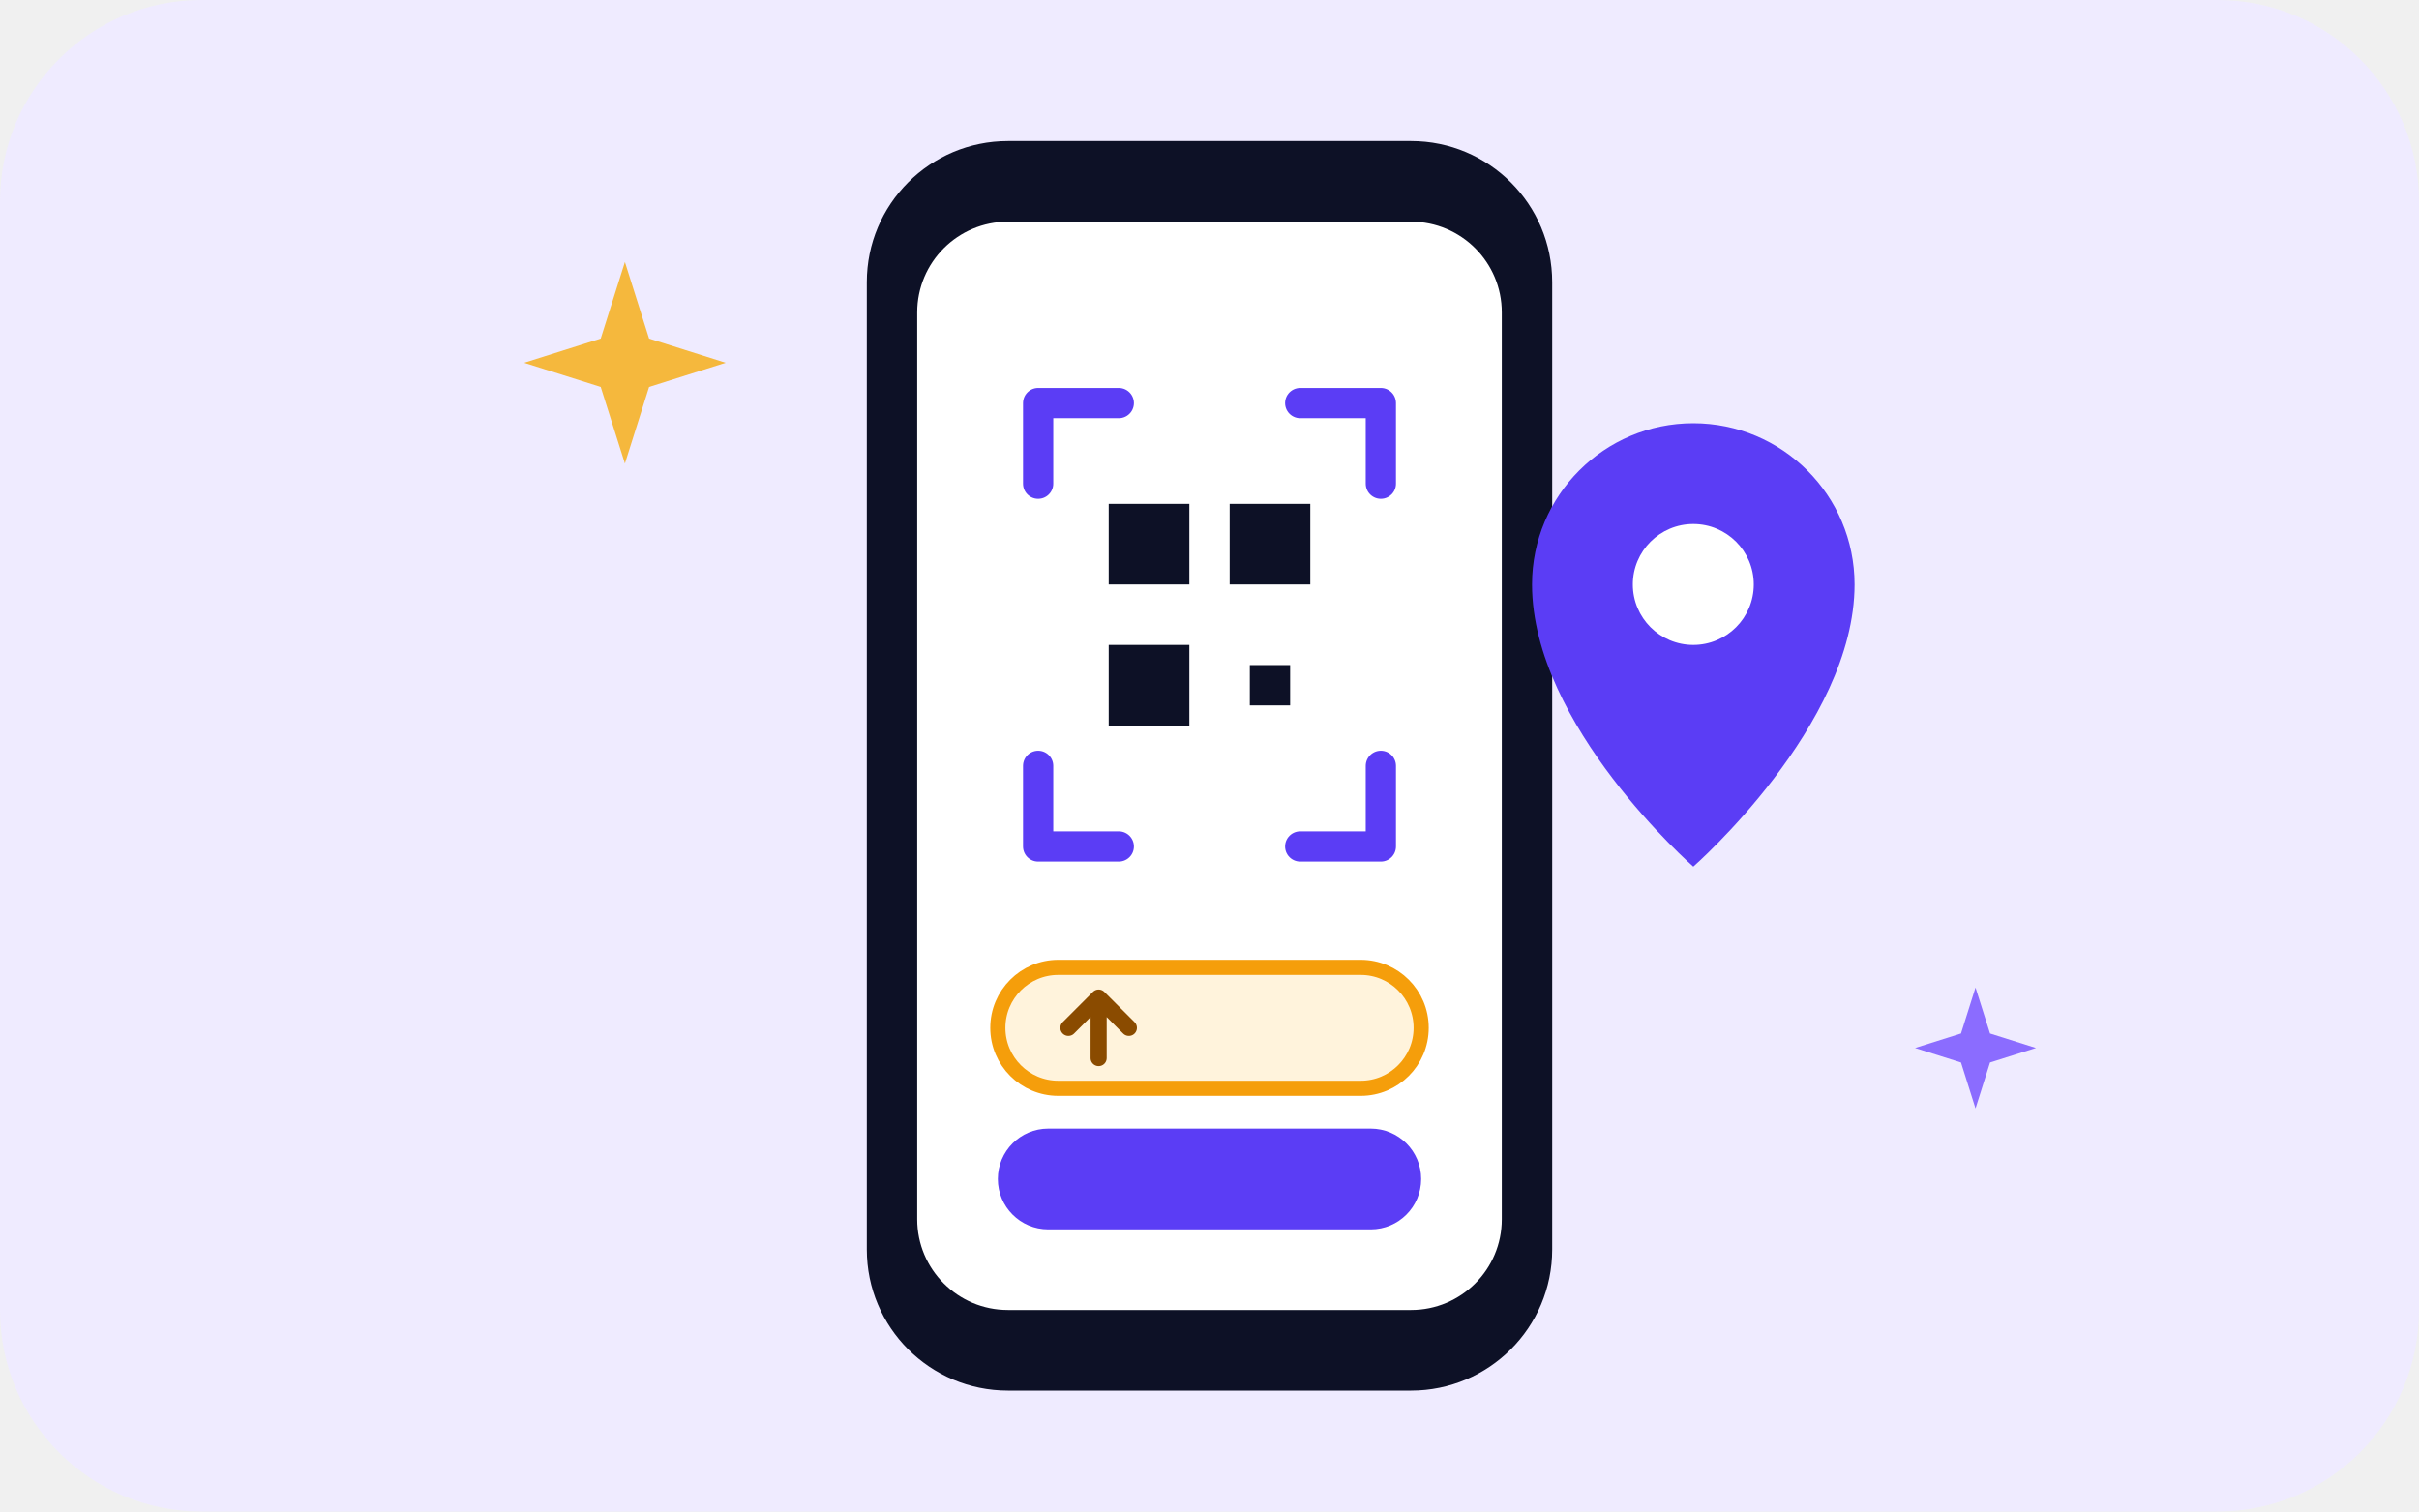
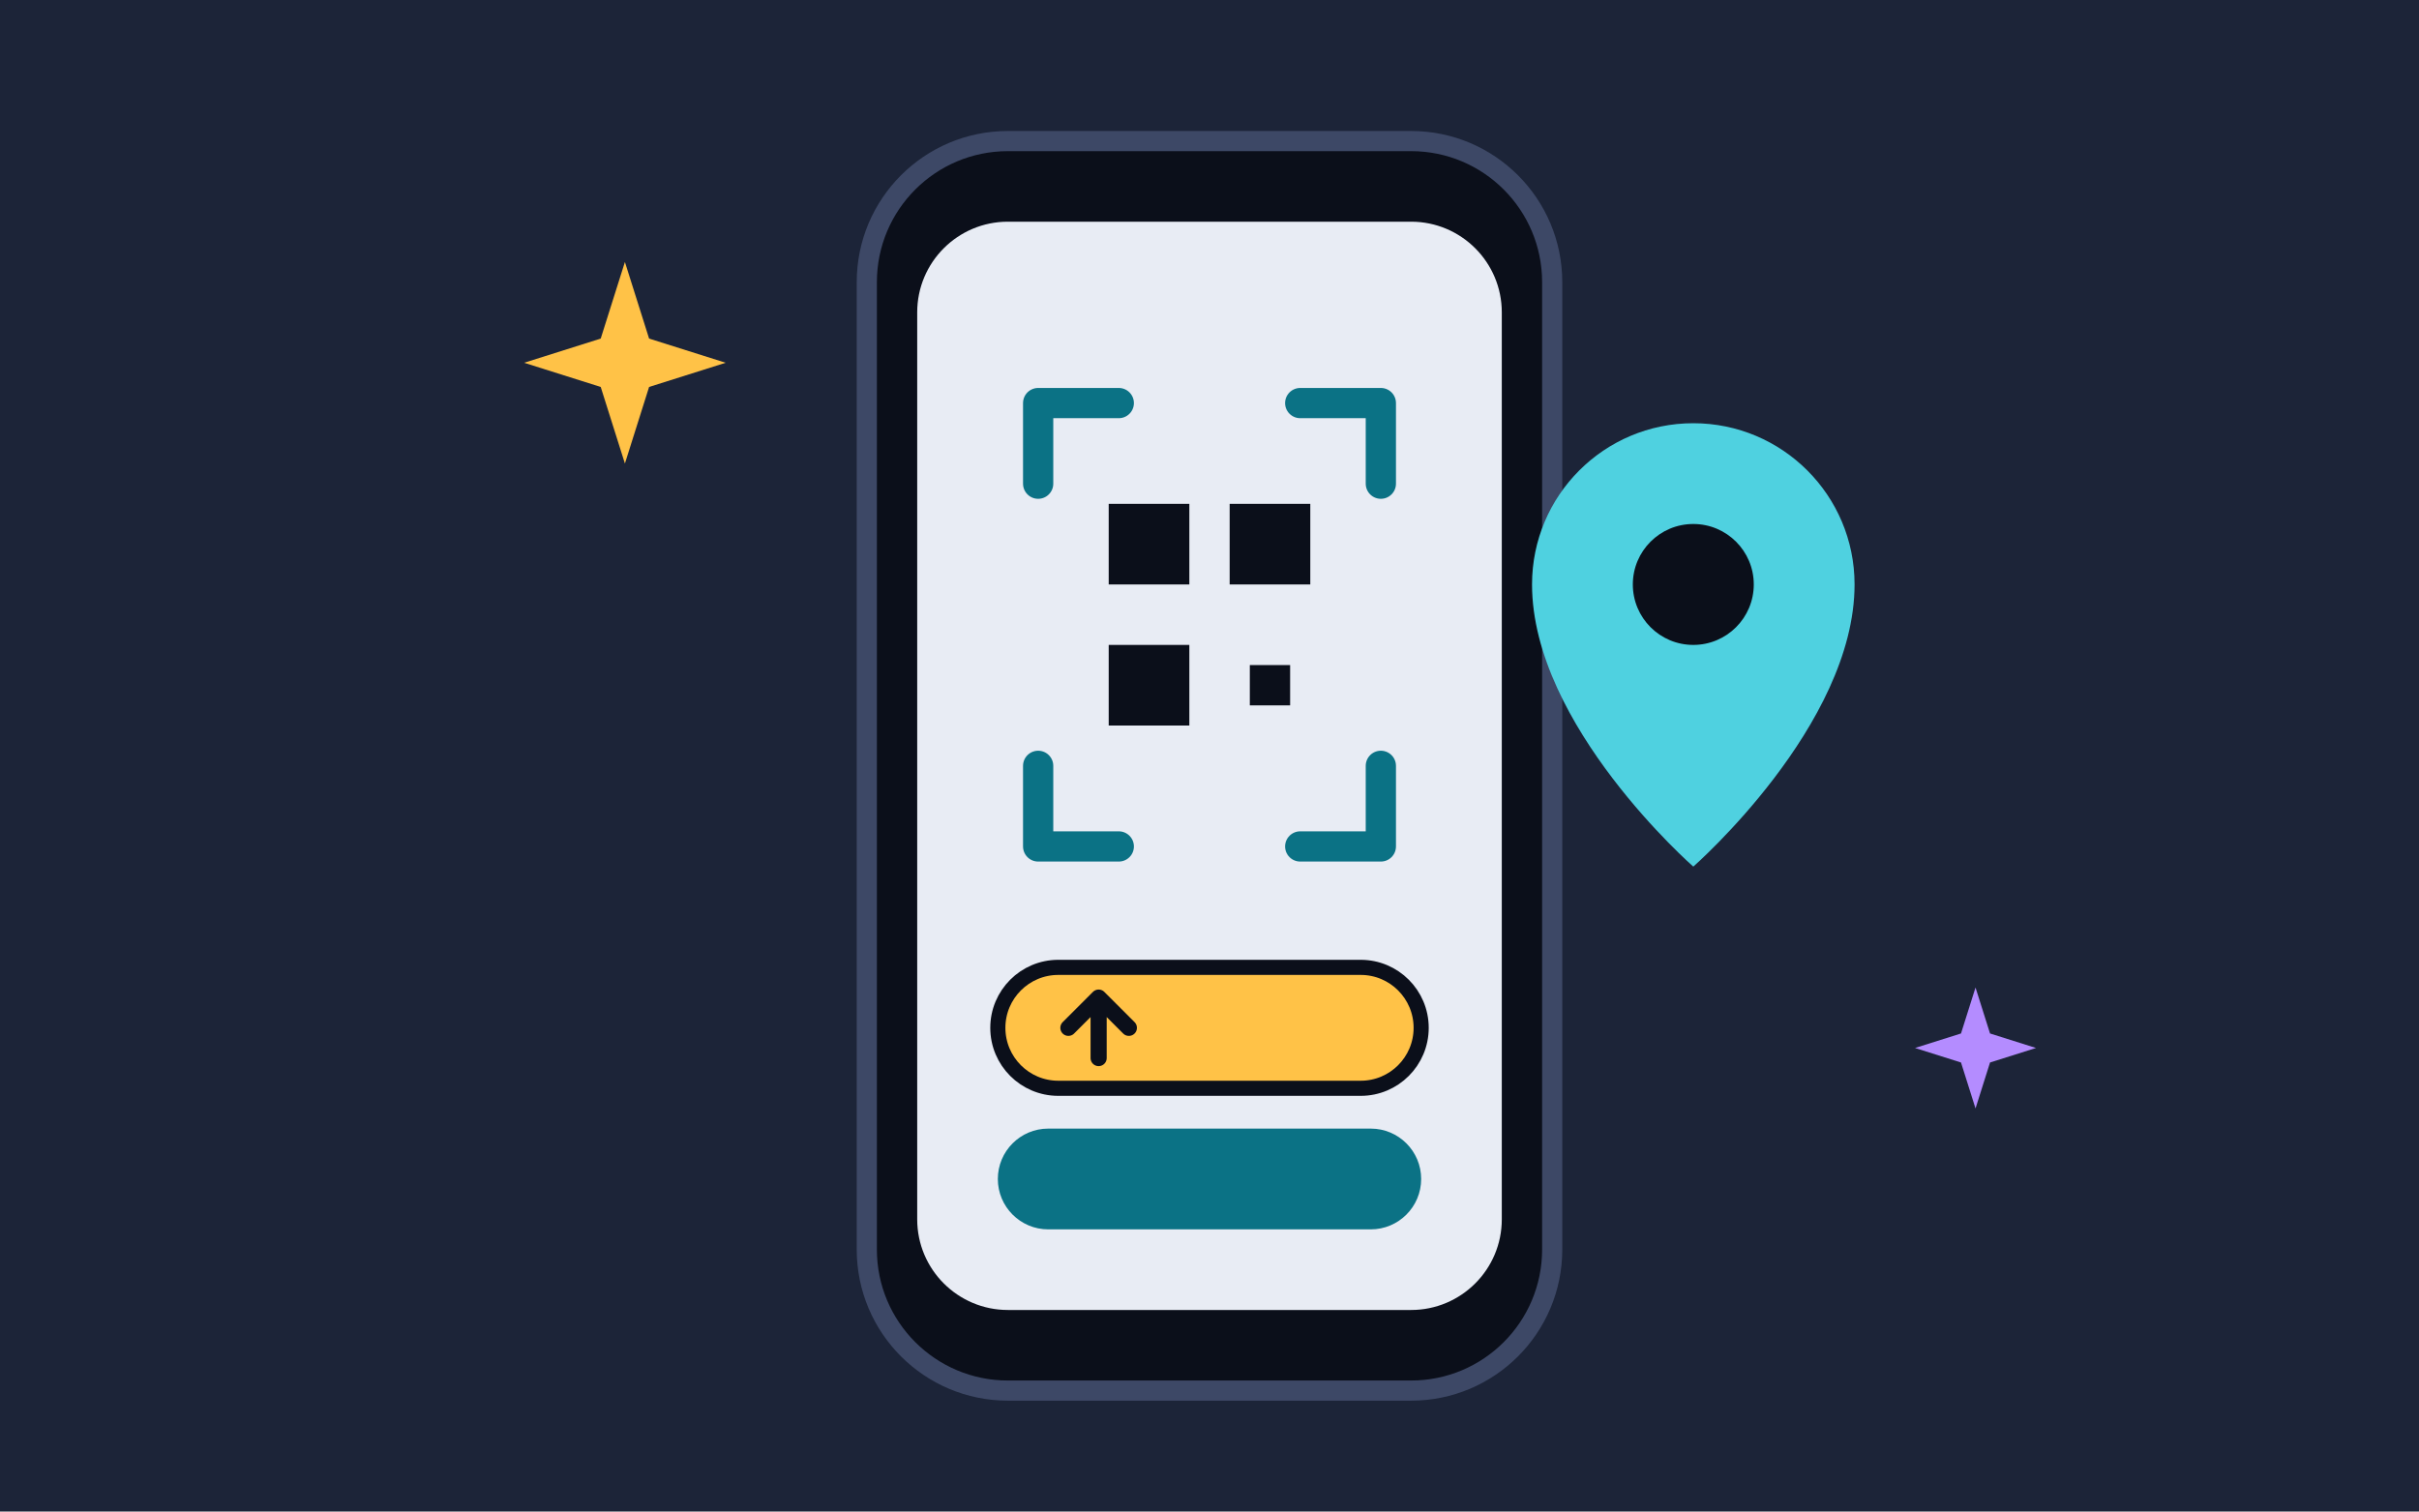
<svg xmlns="http://www.w3.org/2000/svg" viewBox="0 0 240 150" fill="none">
-   <rect width="240" height="150" rx="20" fill="#EFEBFF" />
-   <rect x="86" y="14" width="68" height="124" rx="14" fill="#0D1126" />
-   <rect x="91" y="22" width="58" height="108" rx="9" fill="#fff" />
-   <path d="M103 40h8m-8 0v8M137 40h-8m8 0v8M103 84h8m-8 0v-8M137 84h-8m8 0v-8" stroke="#5B3DF5" stroke-width="3" stroke-linecap="round" />
-   <path d="M110 50h8v8h-8zM122 50h8v8h-8zM110 64h8v8h-8zM124 66h4v4h-4z" fill="#0D1126" />
-   <rect x="99" y="96" width="42" height="12" rx="6" fill="#FFF3DC" stroke="#F59E0B" stroke-width="1.5" />
-   <path d="m106 102 3-3 3 3m-3-3v6" stroke="#8A4B00" stroke-width="1.6" stroke-linecap="round" stroke-linejoin="round" />
-   <rect x="99" y="112" width="42" height="10" rx="5" fill="#5B3DF5" />
-   <path d="M184 58c0 14-16 28-16 28s-16-14-16-28a16 16 0 0 1 32 0z" fill="#5B3DF5" />
-   <circle cx="168" cy="58" r="6" fill="#fff" />
-   <g transform="translate(62 36)" fill="#F5B83D">
+   <rect width="240" height="150" fill="#1C2438" />
+   <rect x="86" y="14" width="68" height="124" rx="14" fill="#0B0F1A" stroke="#3D4866" stroke-width="2" />
+   <rect x="91" y="22" width="58" height="108" rx="9" fill="#E8ECF4" />
+   <path d="M103 40h8m-8 0v8M137 40h-8m8 0v8M103 84h8m-8 0v-8M137 84h-8m8 0v-8" stroke="#0B7285" stroke-width="3" stroke-linecap="round" />
+   <path d="M110 50h8v8h-8zM122 50h8v8h-8zM110 64h8v8h-8zM124 66h4v4h-4z" fill="#0B0F1A" />
+   <rect x="99" y="96" width="42" height="12" rx="6" fill="#FFC247" stroke="#0B0F1A" stroke-width="1.5" />
+   <path d="m106 102 3-3 3 3m-3-3v6" stroke="#0B0F1A" stroke-width="1.6" stroke-linecap="round" stroke-linejoin="round" />
+   <rect x="99" y="112" width="42" height="10" rx="5" fill="#0B7285" />
+   <path d="M184 58c0 14-16 28-16 28s-16-14-16-28a16 16 0 0 1 32 0z" fill="#4FD1E0" />
+   <circle cx="168" cy="58" r="6" fill="#0B0F1A" />
+   <g transform="translate(62 36)" fill="#FFC247">
    <path d="M0-10 2.4-2.4 10 0 2.4 2.4 0 10-2.4 2.4-10 0-2.4-2.4z" />
  </g>
-   <g transform="translate(196 104) scale(.6)" fill="#8B6CFF">
+   <g transform="translate(196 104) scale(.6)" fill="#B48CFF">
    <path d="M0-10 2.4-2.4 10 0 2.4 2.4 0 10-2.4 2.4-10 0-2.4-2.4z" />
  </g>
</svg>
